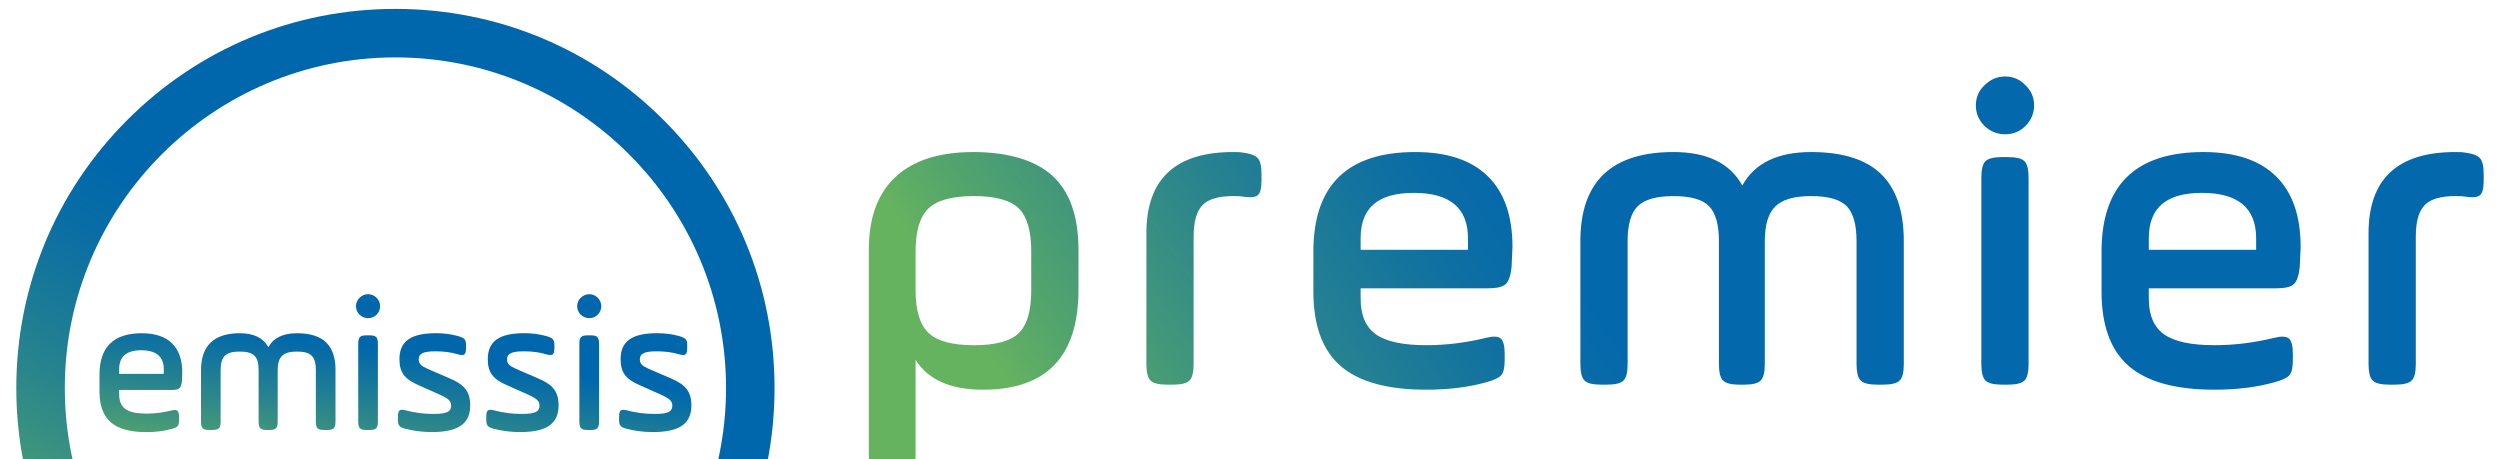
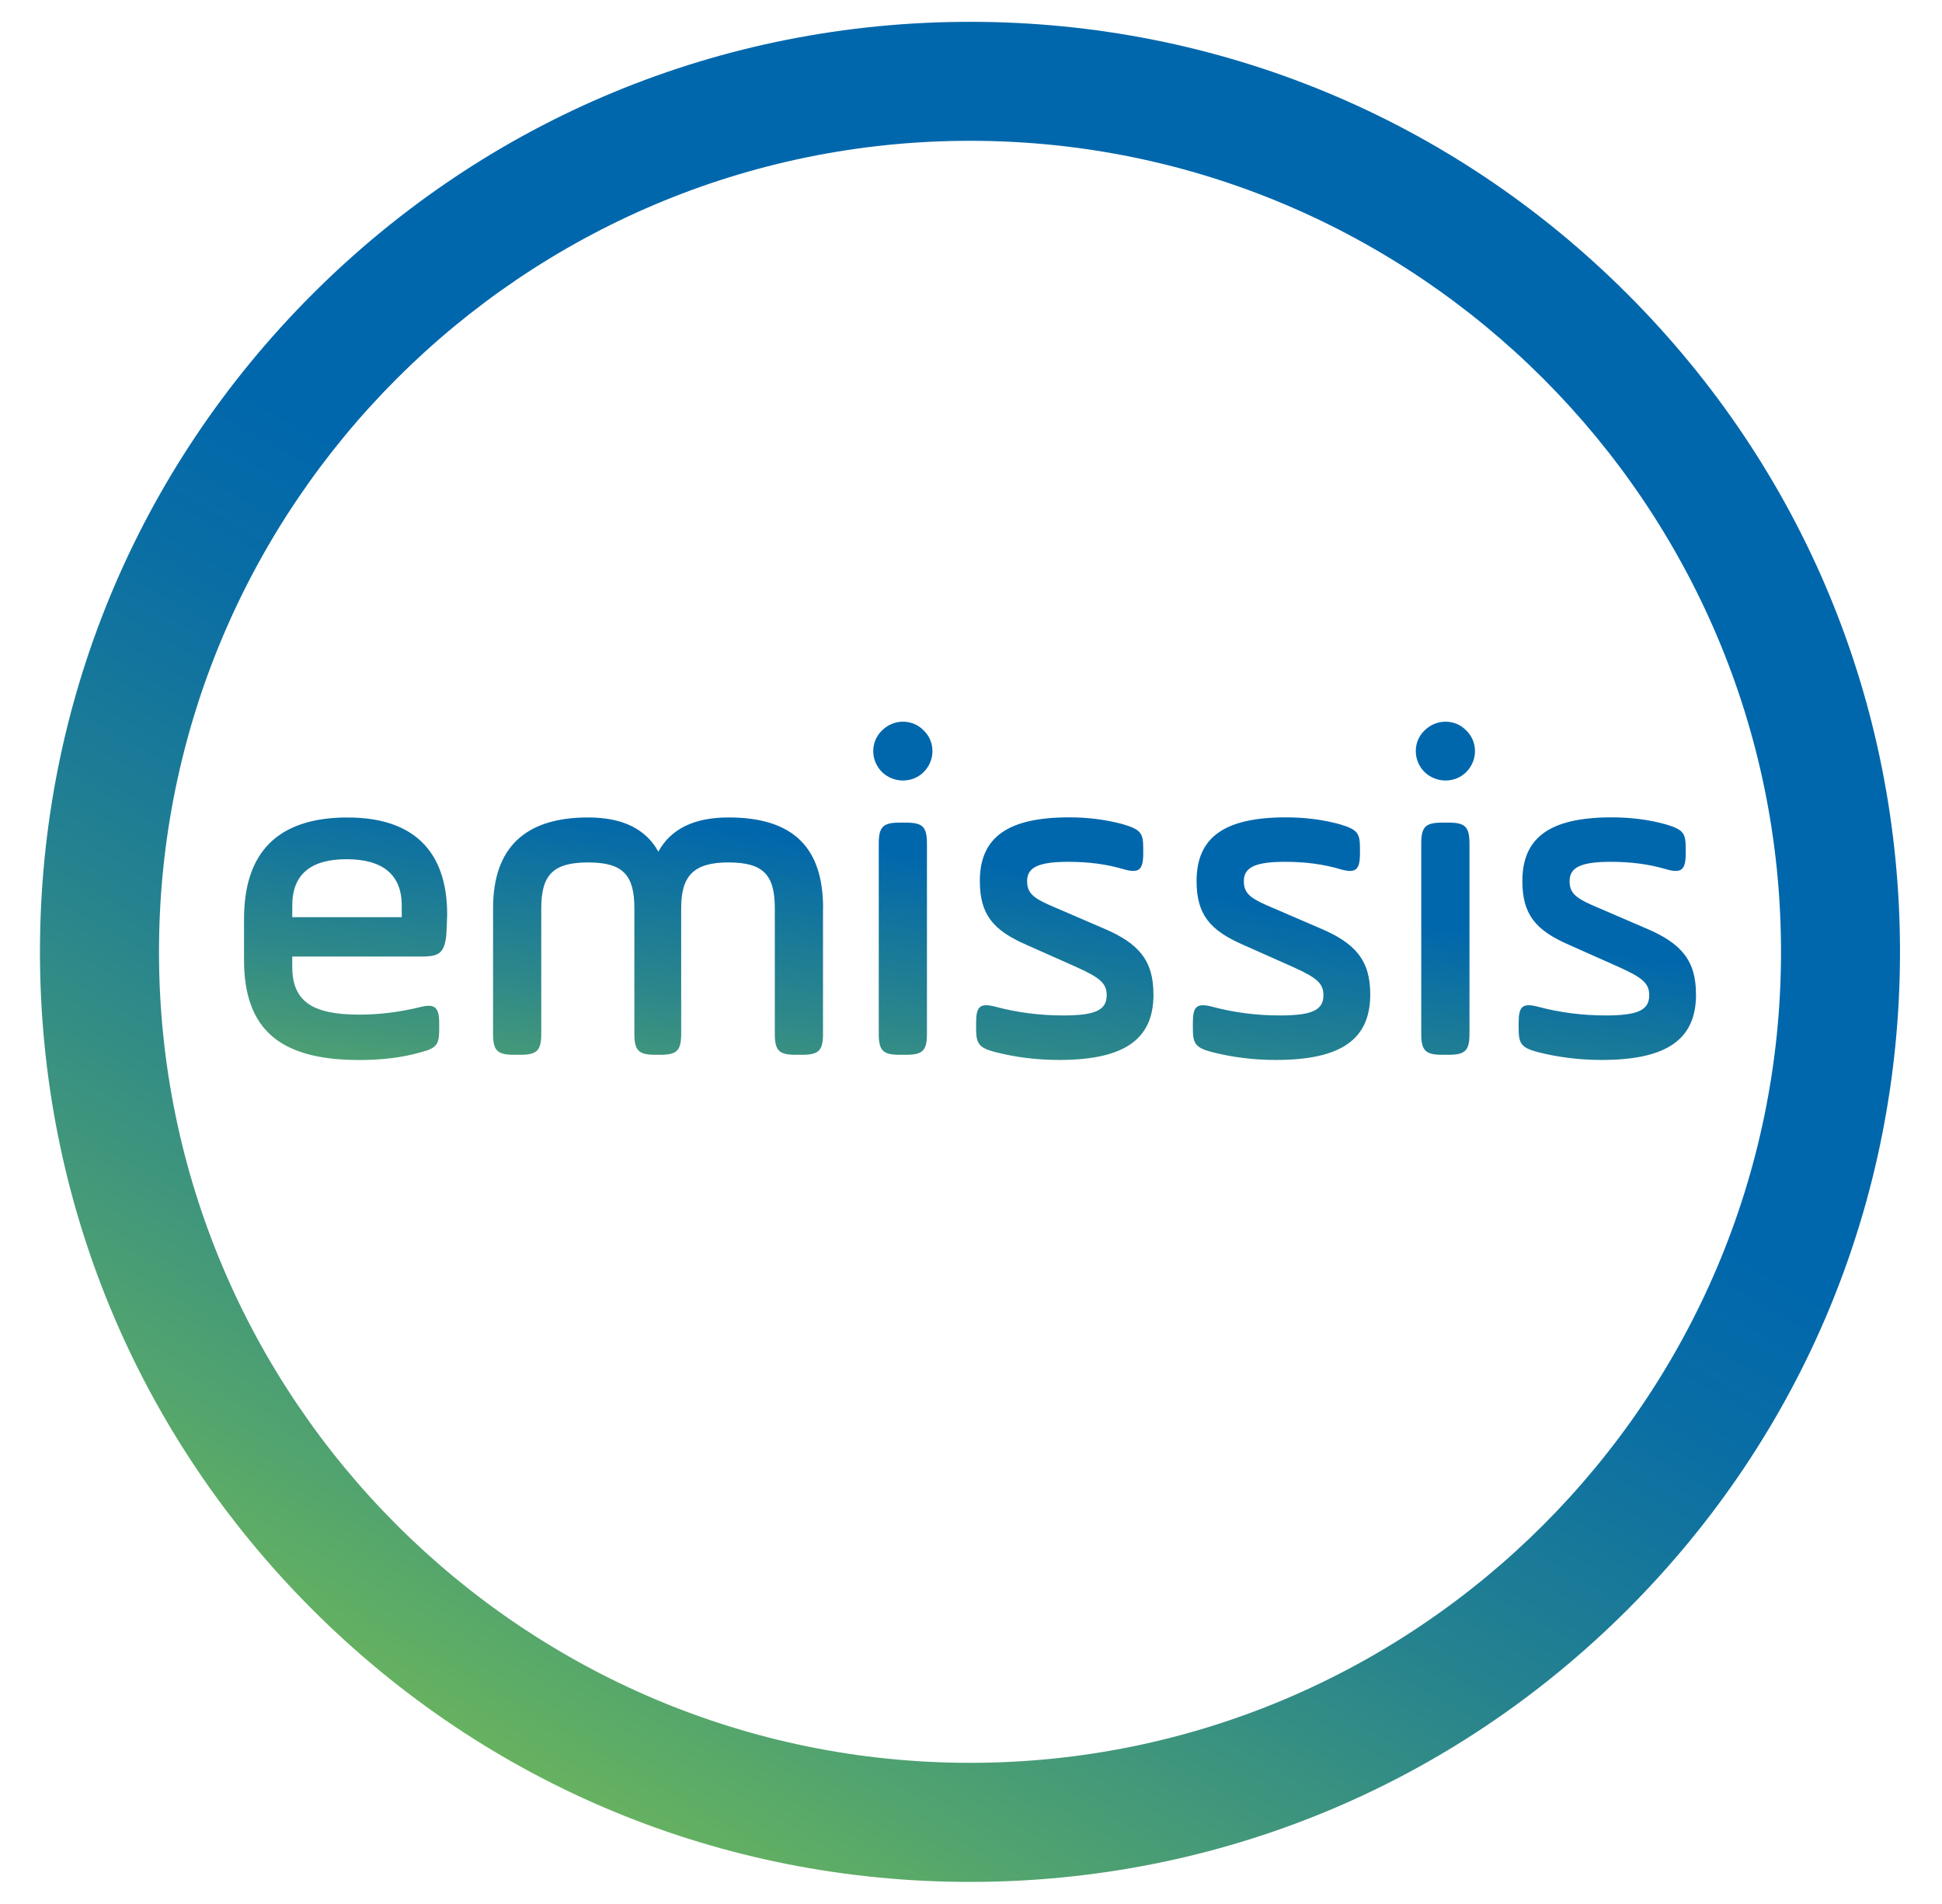
- <svg xmlns="http://www.w3.org/2000/svg" id="Layer_1" data-name="Layer 1" viewBox="0 0 1200 220">
+ <svg xmlns="http://www.w3.org/2000/svg" id="Layer_1" data-name="Layer 1" viewBox="0 0 380 372.5">
  <defs>
    <style>
      .cls-1 {
        fill: url(#linear-gradient-2);
      }

      .cls-2 {
        fill: #535653;
      }

      .cls-3 {
        fill: url(#linear-gradient-3);
      }

      .cls-4 {
        fill: url(#linear-gradient);
      }
    </style>
    <linearGradient id="linear-gradient" x1="98.78" y1="343.92" x2="280.83" y2="28.58" gradientUnits="userSpaceOnUse">
      <stop offset="0" stop-color="#66b260" />
      <stop offset=".09" stop-color="#51a36f" />
      <stop offset=".3" stop-color="#25828f" />
      <stop offset=".47" stop-color="#0a6ea4" />
      <stop offset=".57" stop-color="#0067ac" />
      <stop offset="1" stop-color="#0067ac" />
    </linearGradient>
    <linearGradient id="linear-gradient-2" x1="182.22" y1="240.87" x2="206.17" y2="69.65" gradientUnits="userSpaceOnUse">
      <stop offset="0" stop-color="#66b260" />
      <stop offset=".23" stop-color="#2b868b" />
      <stop offset=".42" stop-color="#0067ac" />
      <stop offset="1" stop-color="#0067ac" />
    </linearGradient>
    <linearGradient id="linear-gradient-3" x1="556.95" y1="294.15" x2="1198.48" y2="-140.92" gradientUnits="userSpaceOnUse">
      <stop offset="0" stop-color="#66b35f" />
      <stop offset=".04" stop-color="#55a66b" />
      <stop offset=".17" stop-color="#29848e" />
      <stop offset=".27" stop-color="#0e6fa3" />
      <stop offset=".33" stop-color="#0468ac" />
      <stop offset="1" stop-color="#0468ac" />
    </linearGradient>
  </defs>
  <g>
    <path class="cls-4" d="M31.11,186.25C31.11,98.74,102.3,27.55,189.81,27.55s158.69,71.19,158.69,158.69-71.19,158.69-158.69,158.69S31.11,273.75,31.11,186.25M61.12,57.57C26.76,91.94,7.82,137.64,7.82,186.25s18.93,94.31,53.3,128.68c34.37,34.37,80.07,53.3,128.68,53.3s94.3-18.93,128.68-53.3c34.37-34.37,53.3-80.07,53.3-128.68s-18.93-94.31-53.3-128.68C284.11,23.19,238.42,4.27,189.81,4.27S95.5,23.19,61.12,57.57" />
    <path class="cls-1" d="M68.07,159.95c-13.54,0-20.32,6.61-20.32,19.89v7.97c0,13.63,7.04,19.6,22.52,19.6,4.42,0,8.34-.46,11.92-1.47,3.2-.84,3.75-1.47,3.75-4.5v-1.18c0-3.2-.84-3.93-3.75-3.2-4.13,1.01-8.05,1.47-11.92,1.47-9.24,0-13.08-2.66-13.08-9.35v-2.02h25.46c3.38,0,4.3-.81,4.68-4.19.09-1.85.17-3.23.17-4.04,0-12.47-6.7-18.97-19.43-18.97ZM78.61,179.46h-21.42v-2.28c0-6.06,3.58-9.06,10.62-9.06s10.8,3,10.8,9.06v2.28ZM161.04,177.72v24.55c0,3.3-.82,4.12-4.12,4.12h-1.19c-3.3,0-4.12-.82-4.12-4.12v-24.55c0-6.5-2.2-8.97-9.07-8.97s-9.25,2.66-9.25,8.97v24.55c0,3.3-.83,4.12-4.12,4.12h-.92c-3.29,0-4.12-.82-4.12-4.12v-24.55c0-6.5-2.2-8.97-9.06-8.97s-9.16,2.47-9.16,8.97v24.55c0,3.3-.83,4.12-4.12,4.12h-1.19c-3.3,0-4.12-.82-4.12-4.12v-24.55c0-11.82,6.23-17.77,18.6-17.77,6.68,0,11.26,2.2,13.74,6.69,2.47-4.49,7.05-6.69,13.74-6.69,12.73,0,18.5,5.96,18.5,17.77ZM181.38,165.08v37.19c0,3.3-.82,4.12-4.12,4.12h-1.19c-3.3,0-4.12-.82-4.12-4.12v-37.19c0-3.3.83-4.12,4.12-4.12h1.19c3.3,0,4.12.83,4.12,4.12ZM180.74,142.92c2.29,2.2,2.29,5.86,0,8.15-2.2,2.2-5.87,2.2-8.15,0-2.29-2.29-2.29-5.95,0-8.15,1.14-1.14,2.63-1.71,4.11-1.71s2.94.57,4.04,1.71ZM225.71,194.58c0,8.79-5.68,12.82-18.5,12.82-4.4,0-8.61-.55-12.55-1.56-3.02-.82-3.66-1.56-3.66-4.49v-1.19c0-3.21.73-3.94,3.66-3.21,4.4,1.19,8.89,1.74,13.37,1.74,6.23,0,8.52-1.01,8.52-3.94,0-2.29-1.19-3.39-5.86-5.5l-9.89-4.4c-6.5-2.84-9.07-5.95-9.07-12.46,0-8.52,5.4-12.46,17.49-12.46,3.76,0,7.32.46,10.63,1.38,3.29,1.01,3.85,1.65,3.85,4.58v1.1c0,3.21-.83,3.94-3.76,3.11-3.39-1.01-6.96-1.47-10.9-1.47-5.86,0-8.06,1.1-8.06,3.76,0,2.2,1.01,3.2,4.3,4.67l10.62,4.58c6.96,2.93,9.8,6.32,9.8,12.92ZM268.12,194.58c0,8.79-5.68,12.82-18.5,12.82-4.4,0-8.61-.55-12.55-1.56-3.02-.82-3.66-1.56-3.66-4.49v-1.19c0-3.21.73-3.94,3.66-3.21,4.4,1.19,8.89,1.74,13.37,1.74,6.23,0,8.52-1.01,8.52-3.94,0-2.29-1.19-3.39-5.86-5.5l-9.89-4.4c-6.5-2.84-9.07-5.95-9.07-12.46,0-8.52,5.4-12.46,17.49-12.46,3.76,0,7.33.46,10.63,1.38,3.29,1.01,3.85,1.65,3.85,4.58v1.1c0,3.21-.83,3.94-3.76,3.11-3.39-1.01-6.96-1.47-10.9-1.47-5.86,0-8.06,1.1-8.06,3.76,0,2.2,1.01,3.2,4.31,4.67l10.62,4.58c6.96,2.93,9.8,6.32,9.8,12.92ZM287.54,165.08v37.19c0,3.3-.83,4.12-4.12,4.12h-1.19c-3.3,0-4.13-.82-4.13-4.12v-37.19c0-3.3.83-4.12,4.13-4.12h1.19c3.3,0,4.12.83,4.12,4.12ZM286.9,142.92c2.29,2.2,2.29,5.86,0,8.15-2.2,2.2-5.86,2.2-8.15,0-2.29-2.29-2.29-5.95,0-8.15,1.15-1.14,2.63-1.71,4.11-1.71s2.94.57,4.04,1.71ZM331.87,194.58c0,8.79-5.68,12.82-18.5,12.82-4.4,0-8.61-.55-12.55-1.56-3.02-.82-3.66-1.56-3.66-4.49v-1.19c0-3.21.73-3.94,3.66-3.21,4.4,1.19,8.89,1.74,13.37,1.74,6.23,0,8.52-1.01,8.52-3.94,0-2.29-1.19-3.39-5.86-5.5l-9.89-4.4c-6.5-2.84-9.07-5.95-9.07-12.46,0-8.52,5.4-12.46,17.49-12.46,3.76,0,7.33.46,10.62,1.38,3.3,1.01,3.85,1.65,3.85,4.58v1.1c0,3.21-.83,3.94-3.76,3.11-3.39-1.01-6.96-1.47-10.9-1.47-5.86,0-8.06,1.1-8.06,3.76,0,2.2,1.01,3.2,4.3,4.67l10.63,4.58c6.96,2.93,9.8,6.32,9.8,12.92Z" />
  </g>
-   <g>
-     <path class="cls-3" d="M952.59,60.49c-2.79-2.79-4.18-6.09-4.18-9.91s1.39-7.05,4.18-9.69c2.79-2.79,6.09-4.18,9.91-4.18s7.05,1.4,9.69,4.18c2.79,2.64,4.18,5.87,4.18,9.69s-1.4,7.12-4.18,9.91c-2.64,2.64-5.87,3.96-9.69,3.96s-7.12-1.32-9.91-3.96ZM417.03,218.76v-98.88c0-15.42,4.29-27.09,12.88-35.01,8.59-7.93,21.03-11.89,37.33-11.89s29.69,3.82,37.99,11.45c8.29,7.64,12.44,19.45,12.44,35.46v19.16c0,32.01-15.27,48.01-45.81,48.01-15.56,0-26.35-4.77-32.37-14.31v46.02c0,3.96-.66,6.61-1.98,7.93-1.32,1.32-3.96,1.98-7.93,1.98h-2.64c-3.96,0-6.61-.66-7.93-1.98-1.32-1.32-1.98-3.96-1.98-7.93ZM494.99,139.49v-18.94c0-9.69-1.98-16.52-5.95-20.48-3.96-3.96-11.16-5.95-21.58-5.95s-17.69,1.98-21.8,5.95c-4.11,3.96-6.17,10.79-6.17,20.48v18.94c0,9.54,2.05,16.3,6.17,20.26,4.11,3.96,11.37,5.95,21.8,5.95s17.62-1.94,21.58-5.84c3.96-3.89,5.95-10.68,5.95-20.37ZM572.94,113.5v61.22c0,3.96-.66,6.61-1.98,7.93-1.32,1.32-3.96,1.98-7.93,1.98h-2.86c-3.96,0-6.61-.66-7.93-1.98-1.32-1.32-1.98-3.96-1.98-7.93v-62.76c0-25.99,13.87-38.98,41.62-38.98,2.5,0,3.96.08,4.4.22,3.67.44,6.13,1.32,7.38,2.64,1.25,1.32,1.87,3.89,1.87,7.71v3.08c0,3.67-.59,6.02-1.76,7.05-1.18,1.03-3.67,1.25-7.49.66-.44-.14-1.91-.22-4.4-.22-7.05,0-11.97,1.47-14.75,4.4-2.79,2.94-4.18,7.93-4.18,14.97ZM725.99,118.57c0,.59-.15,3.82-.44,9.69-.44,4.11-1.4,6.83-2.86,8.15-1.47,1.32-4.26,1.98-8.37,1.98h-61.22v4.84c0,8.08,2.46,13.84,7.38,17.29,4.92,3.45,12.96,5.17,24.11,5.17,9.54,0,19.08-1.17,28.63-3.52,3.52-.88,5.91-.77,7.16.33,1.25,1.1,1.87,3.56,1.87,7.38v2.86c0,3.67-.55,6.13-1.65,7.38-1.1,1.25-3.56,2.39-7.38,3.41-8.37,2.35-17.91,3.52-28.63,3.52-18.65,0-32.34-3.78-41.07-11.34-8.74-7.56-13.1-19.49-13.1-35.78v-19.16c0-31.86,16.3-47.79,48.89-47.79,15.27,0,26.87,3.85,34.79,11.56,7.93,7.71,11.89,19.05,11.89,34.02ZM653.1,114.38v5.51h51.53v-5.51c0-14.53-8.66-21.8-25.99-21.8s-25.54,7.27-25.54,21.8ZM781.26,115.7v59.02c0,3.96-.66,6.61-1.98,7.93-1.32,1.32-3.96,1.98-7.93,1.98h-2.86c-3.96,0-6.61-.66-7.93-1.98-1.32-1.32-1.98-3.96-1.98-7.93v-59.02c0-28.48,14.9-42.72,44.7-42.72,16.15,0,27.16,5.36,33.03,16.08,5.87-10.71,16.88-16.08,33.03-16.08,15.12,0,26.32,3.52,33.58,10.57,7.27,7.05,10.9,17.77,10.9,32.15v59.02c0,3.96-.66,6.61-1.98,7.93-1.32,1.32-3.96,1.98-7.93,1.98h-2.86c-3.96,0-6.61-.66-7.93-1.98-1.32-1.32-1.98-3.96-1.98-7.93v-59.02c0-7.93-1.58-13.51-4.73-16.74-3.16-3.23-8.85-4.84-17.07-4.84s-13.8,1.65-17.18,4.96c-3.38,3.3-5.06,8.85-5.06,16.63v59.02c0,3.96-.66,6.61-1.98,7.93-1.32,1.32-3.96,1.98-7.93,1.98h-2.2c-3.96,0-6.61-.66-7.93-1.98-1.32-1.32-1.98-3.96-1.98-7.93v-59.02c0-7.93-1.58-13.51-4.73-16.74-3.16-3.23-8.85-4.84-17.07-4.84s-13.95,1.62-17.18,4.84c-3.23,3.23-4.85,8.81-4.85,16.74ZM951.04,174.72v-89.41c0-3.96.66-6.61,1.98-7.93,1.32-1.32,3.96-1.98,7.93-1.98h2.86c3.96,0,6.61.66,7.93,1.98s1.98,3.96,1.98,7.93v89.41c0,3.96-.66,6.61-1.98,7.93-1.32,1.32-3.96,1.98-7.93,1.98h-2.86c-3.96,0-6.61-.66-7.93-1.98-1.32-1.32-1.98-3.96-1.98-7.93ZM1104.31,118.57c0,.59-.15,3.82-.44,9.69-.44,4.11-1.4,6.83-2.86,8.15-1.47,1.32-4.26,1.98-8.37,1.98h-61.22v4.84c0,8.08,2.46,13.84,7.38,17.29,4.92,3.45,12.96,5.17,24.11,5.17,9.54,0,19.08-1.17,28.63-3.52,3.52-.88,5.91-.77,7.16.33,1.25,1.1,1.87,3.56,1.87,7.38v2.86c0,3.67-.55,6.13-1.65,7.38-1.1,1.25-3.56,2.39-7.38,3.41-8.37,2.35-17.91,3.52-28.63,3.52-18.65,0-32.34-3.78-41.07-11.34-8.74-7.56-13.1-19.49-13.1-35.78v-19.16c0-31.86,16.3-47.79,48.89-47.79,15.27,0,26.87,3.85,34.79,11.56,7.93,7.71,11.89,19.05,11.89,34.02ZM1031.42,114.38v5.51h51.53v-5.51c0-14.53-8.66-21.8-25.99-21.8s-25.54,7.27-25.54,21.8ZM1159.58,113.5v61.22c0,3.96-.66,6.61-1.98,7.93-1.32,1.32-3.96,1.98-7.93,1.98h-2.86c-3.96,0-6.61-.66-7.93-1.98-1.32-1.32-1.98-3.96-1.98-7.93v-62.76c0-25.99,13.87-38.98,41.62-38.98,2.5,0,3.96.08,4.4.22,3.67.44,6.13,1.32,7.38,2.64,1.25,1.32,1.87,3.89,1.87,7.71v3.08c0,3.67-.59,6.02-1.76,7.05-1.18,1.03-3.67,1.25-7.49.66-.44-.14-1.91-.22-4.4-.22-7.05,0-11.97,1.47-14.75,4.4-2.79,2.94-4.18,7.93-4.18,14.97Z" />
-   </g>
</svg>
